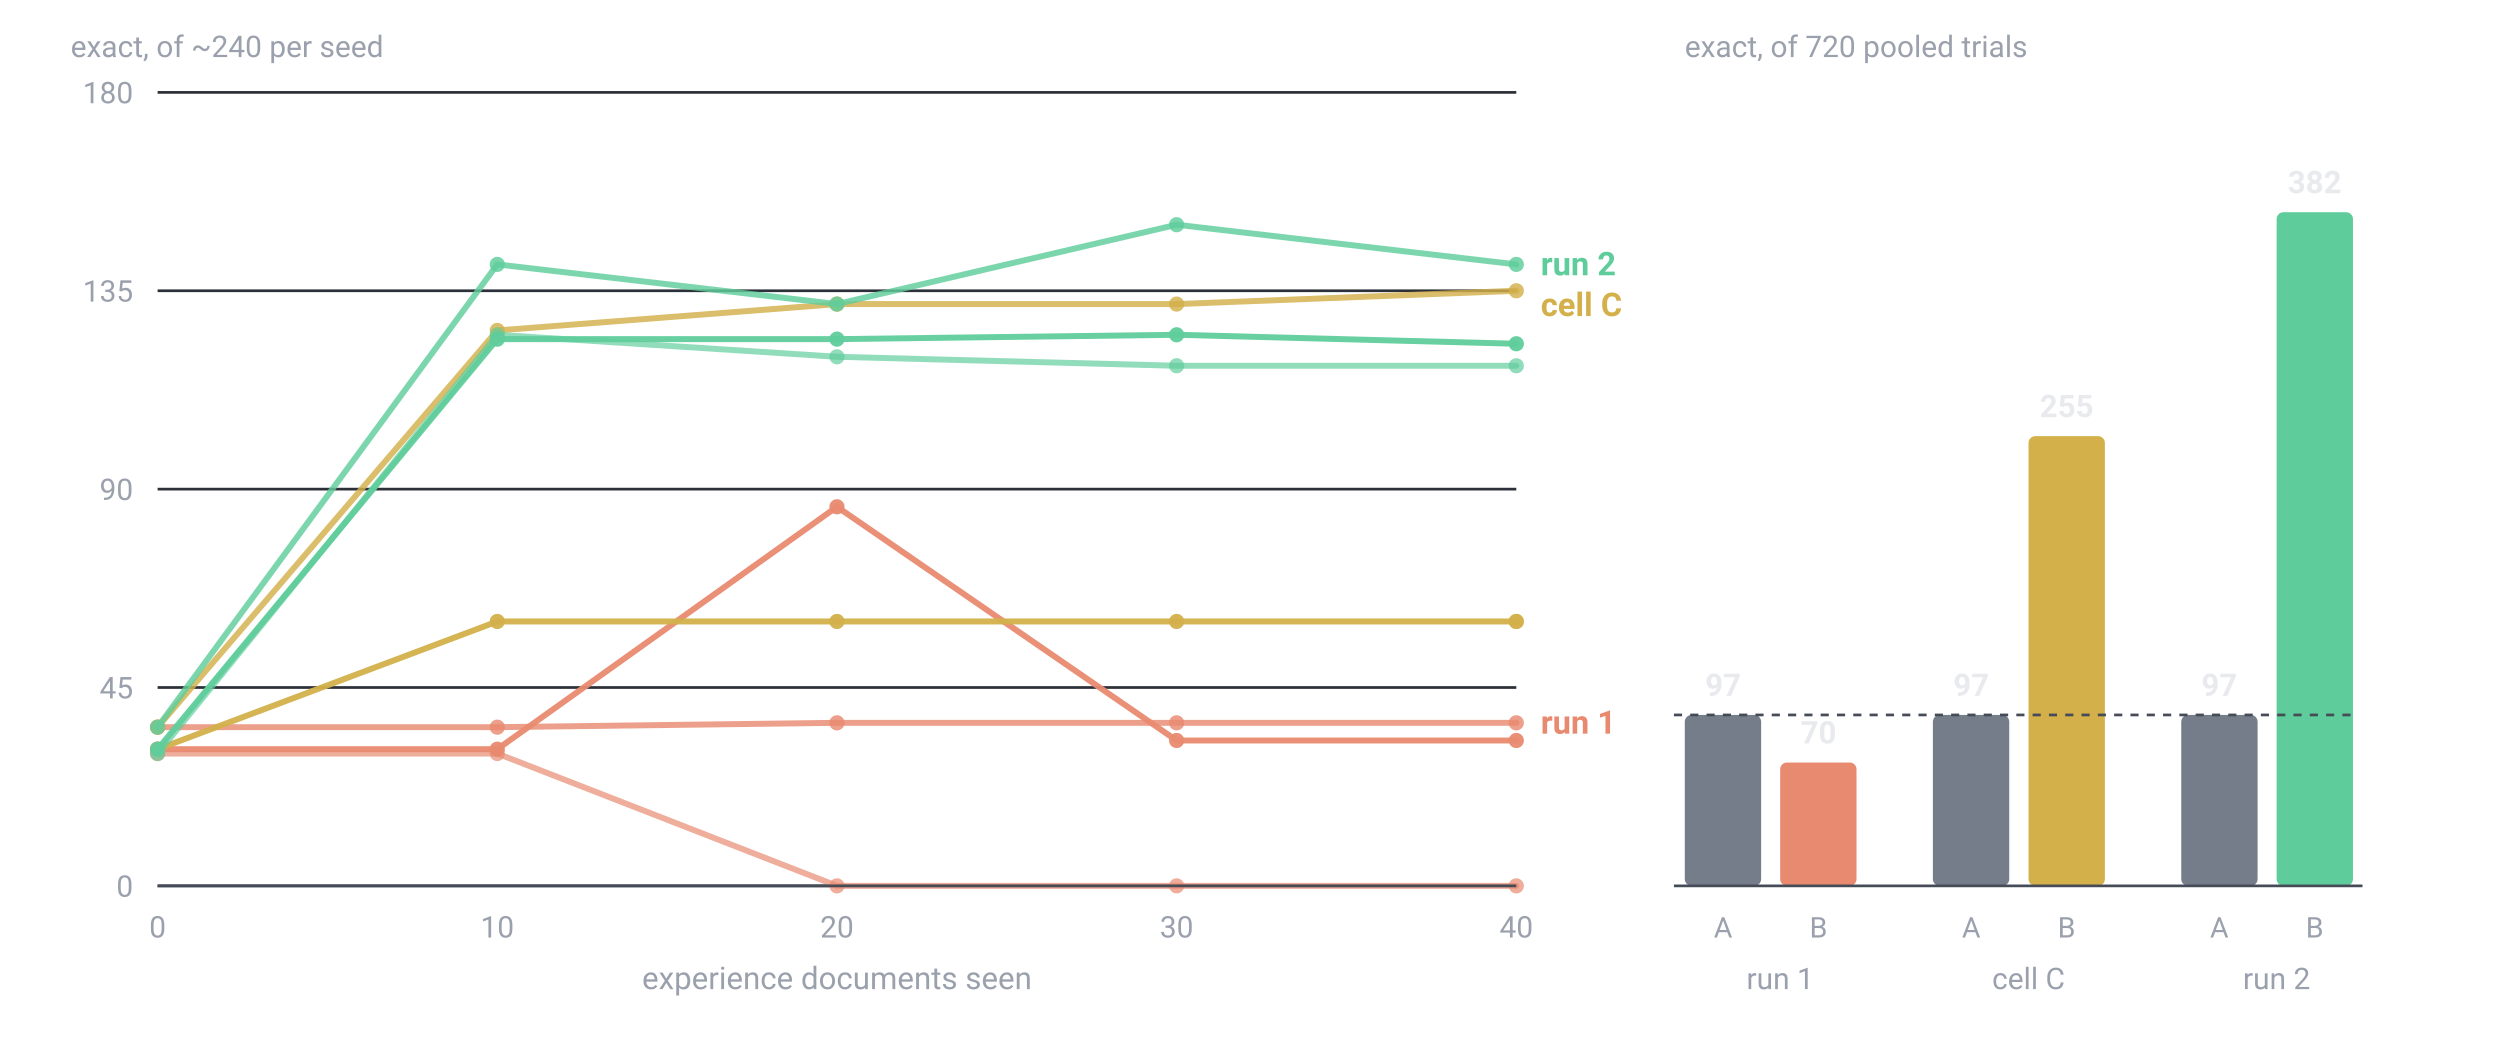
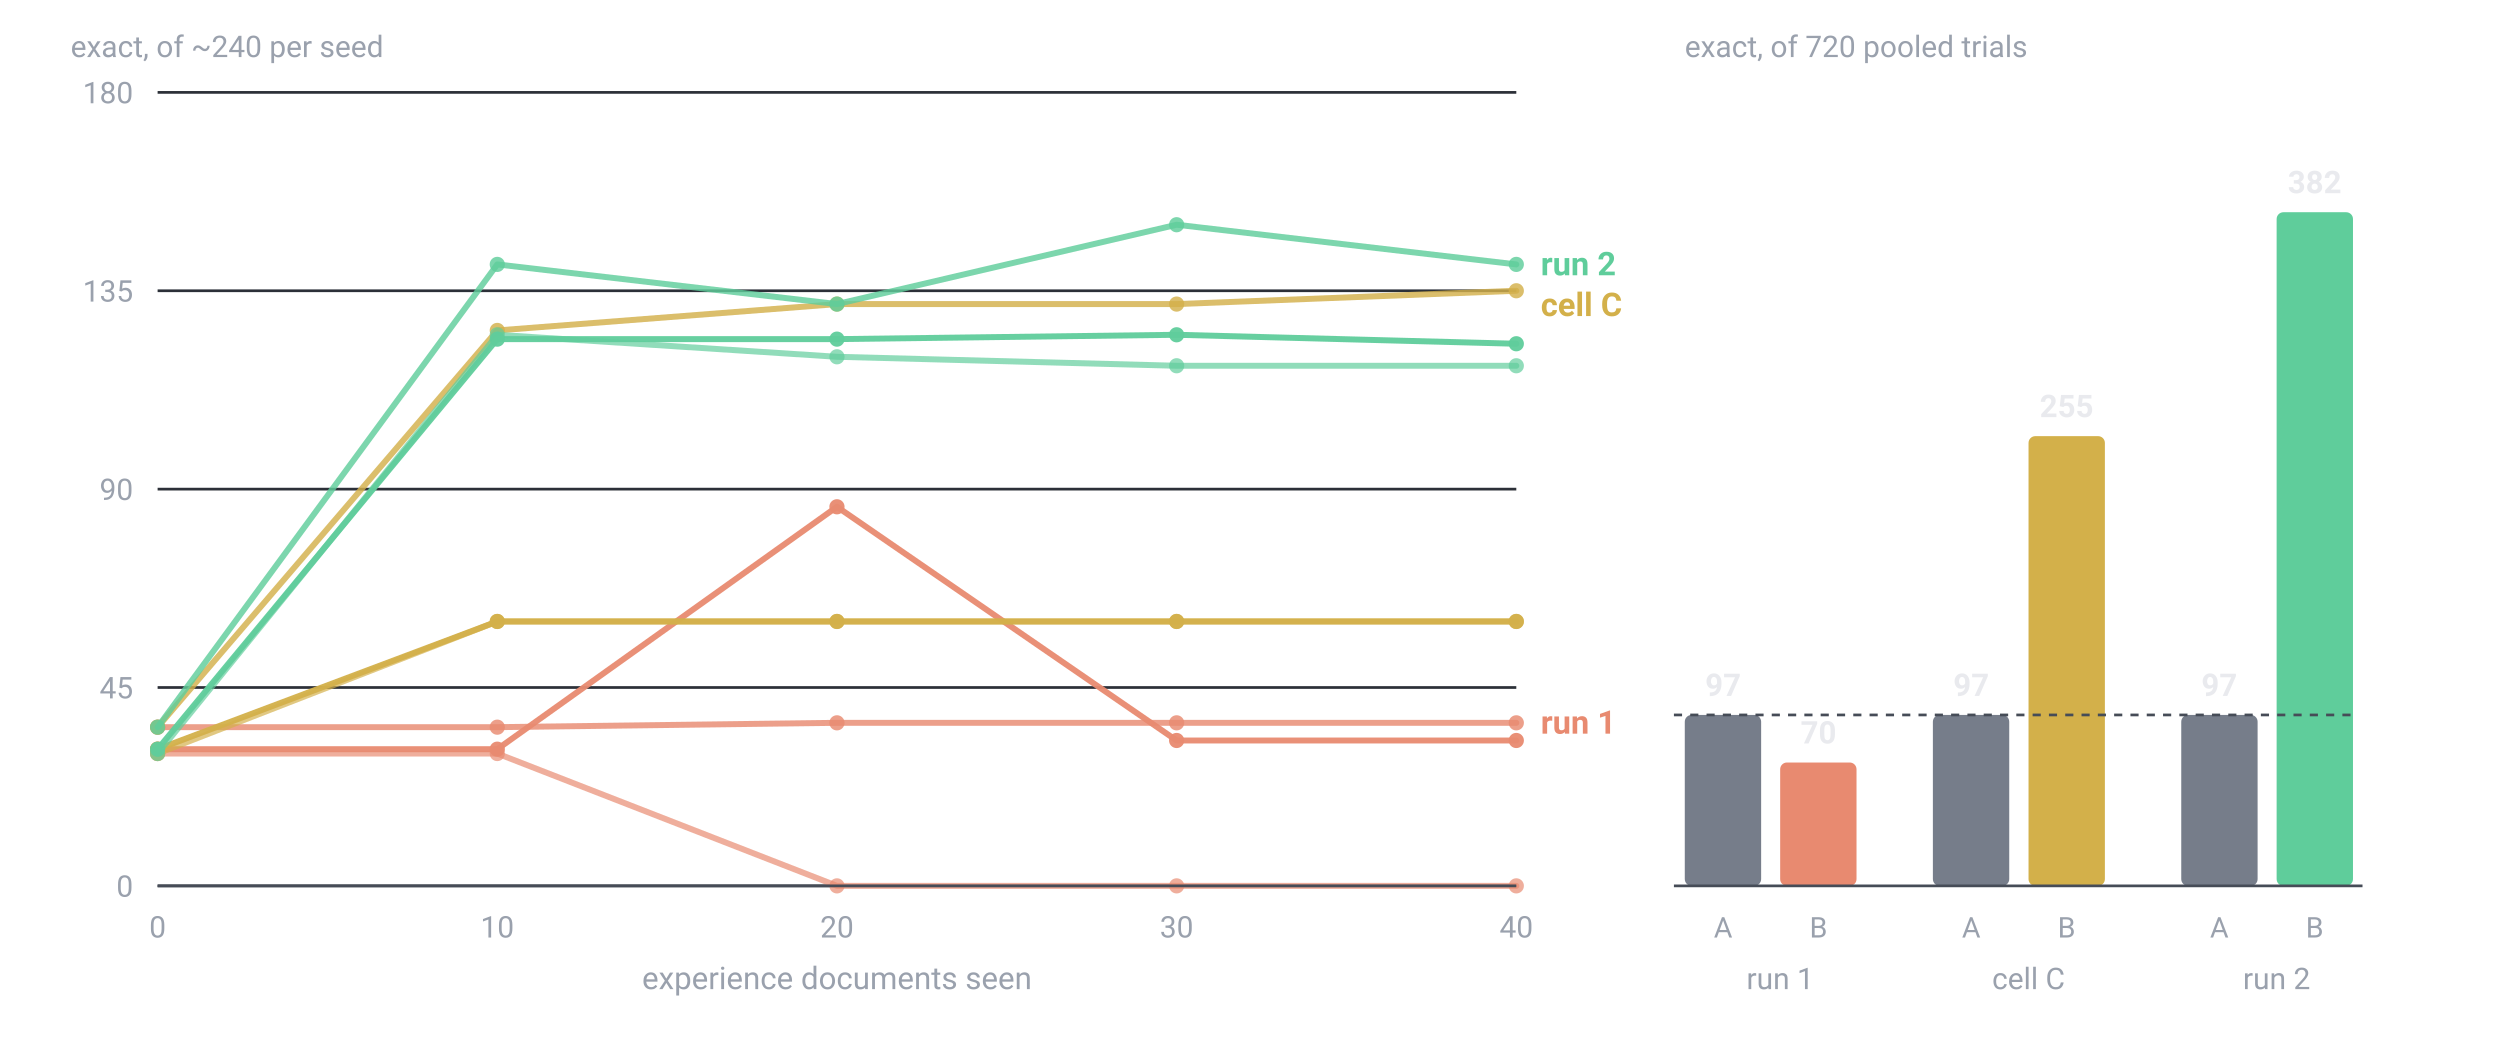
<svg xmlns="http://www.w3.org/2000/svg" viewBox="0 0 920 384" width="920" height="384" font-family="ui-sans-serif,-apple-system,Segoe UI,Roboto,sans-serif">
  <line x1="58" y1="326.0" x2="558" y2="326.0" stroke="#2c3038" stroke-width="1" />
  <text x="49" y="330.0" text-anchor="end" font-size="11" fill="#9aa1ad">0</text>
  <line x1="58" y1="253.0" x2="558" y2="253.0" stroke="#2c3038" stroke-width="1" />
  <text x="49" y="257.0" text-anchor="end" font-size="11" fill="#9aa1ad">45</text>
  <line x1="58" y1="180.0" x2="558" y2="180.0" stroke="#2c3038" stroke-width="1" />
  <text x="49" y="184.0" text-anchor="end" font-size="11" fill="#9aa1ad">90</text>
  <line x1="58" y1="107.0" x2="558" y2="107.0" stroke="#2c3038" stroke-width="1" />
  <text x="49" y="111.0" text-anchor="end" font-size="11" fill="#9aa1ad">135</text>
  <line x1="58" y1="34.0" x2="558" y2="34.0" stroke="#2c3038" stroke-width="1" />
  <text x="49" y="38.0" text-anchor="end" font-size="11" fill="#9aa1ad">180</text>
  <text x="26" y="21" font-size="11" fill="#9aa1ad">exact, of ~240 per seed</text>
  <text x="58.0" y="345" text-anchor="middle" font-size="11" fill="#9aa1ad">0</text>
  <text x="183.0" y="345" text-anchor="middle" font-size="11" fill="#9aa1ad">10</text>
  <text x="308.0" y="345" text-anchor="middle" font-size="11" fill="#9aa1ad">20</text>
  <text x="433.0" y="345" text-anchor="middle" font-size="11" fill="#9aa1ad">30</text>
  <text x="558.0" y="345" text-anchor="middle" font-size="11" fill="#9aa1ad">40</text>
  <text x="308" y="364" text-anchor="middle" font-size="11.5" fill="#9aa1ad">experience documents seen</text>
  <path d="M58.0,275.7 L183.0,275.7 L308.0,186.5 L433.0,272.5 L558.0,272.5" fill="none" stroke="#e88a70" stroke-width="2.2" stroke-linejoin="round" stroke-linecap="round" opacity="0.95" />
  <circle cx="58.0" cy="275.7" r="2.8" fill="#e88a70" opacity="0.95" />
  <circle cx="183.0" cy="275.7" r="2.8" fill="#e88a70" opacity="0.95" />
  <circle cx="308.0" cy="186.5" r="2.8" fill="#e88a70" opacity="0.95" />
  <circle cx="433.0" cy="272.5" r="2.8" fill="#e88a70" opacity="0.95" />
  <circle cx="558.0" cy="272.5" r="2.8" fill="#e88a70" opacity="0.95" />
  <path d="M58.0,267.6 L183.0,267.6 L308.0,266.0 L433.0,266.0 L558.0,266.0" fill="none" stroke="#e88a70" stroke-width="2.2" stroke-linejoin="round" stroke-linecap="round" opacity="0.82" />
  <circle cx="58.0" cy="267.6" r="2.8" fill="#e88a70" opacity="0.82" />
  <circle cx="183.0" cy="267.6" r="2.8" fill="#e88a70" opacity="0.82" />
  <circle cx="308.0" cy="266.0" r="2.8" fill="#e88a70" opacity="0.82" />
  <circle cx="433.0" cy="266.0" r="2.8" fill="#e88a70" opacity="0.82" />
  <circle cx="558.0" cy="266.0" r="2.8" fill="#e88a70" opacity="0.82" />
  <path d="M58.0,277.3 L183.0,277.3 L308.0,326.0 L433.0,326.0 L558.0,326.0" fill="none" stroke="#e88a70" stroke-width="2.2" stroke-linejoin="round" stroke-linecap="round" opacity="0.69" />
  <circle cx="58.0" cy="277.3" r="2.8" fill="#e88a70" opacity="0.69" />
  <circle cx="183.0" cy="277.3" r="2.8" fill="#e88a70" opacity="0.69" />
  <circle cx="308.0" cy="326.0" r="2.8" fill="#e88a70" opacity="0.69" />
  <circle cx="433.0" cy="326.0" r="2.8" fill="#e88a70" opacity="0.69" />
  <circle cx="558.0" cy="326.0" r="2.8" fill="#e88a70" opacity="0.69" />
  <path d="M58.0,275.7 L183.0,228.7 L308.0,228.7 L433.0,228.7 L558.0,228.7" fill="none" stroke="#d3b04a" stroke-width="2.2" stroke-linejoin="round" stroke-linecap="round" opacity="0.95" />
  <circle cx="58.0" cy="275.7" r="2.8" fill="#d3b04a" opacity="0.95" />
  <circle cx="183.0" cy="228.7" r="2.8" fill="#d3b04a" opacity="0.95" />
  <circle cx="308.0" cy="228.7" r="2.8" fill="#d3b04a" opacity="0.95" />
  <circle cx="433.0" cy="228.7" r="2.8" fill="#d3b04a" opacity="0.95" />
  <circle cx="558.0" cy="228.7" r="2.8" fill="#d3b04a" opacity="0.95" />
  <path d="M58.0,267.6 L183.0,121.6 L308.0,111.9 L433.0,111.9 L558.0,107.0" fill="none" stroke="#d3b04a" stroke-width="2.2" stroke-linejoin="round" stroke-linecap="round" opacity="0.82" />
  <circle cx="58.0" cy="267.6" r="2.8" fill="#d3b04a" opacity="0.82" />
  <circle cx="183.0" cy="121.6" r="2.8" fill="#d3b04a" opacity="0.82" />
  <circle cx="308.0" cy="111.9" r="2.8" fill="#d3b04a" opacity="0.82" />
  <circle cx="433.0" cy="111.9" r="2.8" fill="#d3b04a" opacity="0.82" />
  <circle cx="558.0" cy="107.0" r="2.8" fill="#d3b04a" opacity="0.82" />
-   <path d="L558.0,228.7" fill="none" stroke="#d3b04a" stroke-width="2.2" stroke-linejoin="round" stroke-linecap="round" opacity="0.69" />
+   <path d="M58.0,277.3 L183.0,228.7 L308.0,228.7 L433.0,228.7 L558.0,228.7" fill="none" stroke="#d3b04a" stroke-width="2.2" stroke-linejoin="round" stroke-linecap="round" opacity="0.69" />
+   <circle cx="58.0" cy="277.3" r="2.8" fill="#d3b04a" opacity="0.69" />
+   <circle cx="183.0" cy="228.7" r="2.8" fill="#d3b04a" opacity="0.69" />
+   <circle cx="308.0" cy="228.7" r="2.8" fill="#d3b04a" opacity="0.69" />
+   <circle cx="433.0" cy="228.7" r="2.8" fill="#d3b04a" opacity="0.69" />
  <circle cx="558.0" cy="228.7" r="2.8" fill="#d3b04a" opacity="0.69" />
  <path d="M58.0,275.7 L183.0,124.8 L308.0,124.8 L433.0,123.2 L558.0,126.5" fill="none" stroke="#5fcd9b" stroke-width="2.2" stroke-linejoin="round" stroke-linecap="round" opacity="0.95" />
  <circle cx="58.0" cy="275.7" r="2.8" fill="#5fcd9b" opacity="0.95" />
  <circle cx="183.0" cy="124.8" r="2.8" fill="#5fcd9b" opacity="0.95" />
  <circle cx="308.0" cy="124.8" r="2.8" fill="#5fcd9b" opacity="0.95" />
  <circle cx="433.0" cy="123.2" r="2.8" fill="#5fcd9b" opacity="0.95" />
  <circle cx="558.0" cy="126.5" r="2.8" fill="#5fcd9b" opacity="0.95" />
  <path d="M58.0,267.6 L183.0,97.3 L308.0,111.9 L433.0,82.7 L558.0,97.3" fill="none" stroke="#5fcd9b" stroke-width="2.2" stroke-linejoin="round" stroke-linecap="round" opacity="0.82" />
  <circle cx="58.0" cy="267.6" r="2.8" fill="#5fcd9b" opacity="0.82" />
  <circle cx="183.0" cy="97.3" r="2.8" fill="#5fcd9b" opacity="0.82" />
  <circle cx="308.0" cy="111.9" r="2.8" fill="#5fcd9b" opacity="0.82" />
  <circle cx="433.0" cy="82.7" r="2.8" fill="#5fcd9b" opacity="0.82" />
  <circle cx="558.0" cy="97.3" r="2.8" fill="#5fcd9b" opacity="0.82" />
  <path d="M58.0,277.3 L183.0,123.2 L308.0,131.3 L433.0,134.6 L558.0,134.6" fill="none" stroke="#5fcd9b" stroke-width="2.2" stroke-linejoin="round" stroke-linecap="round" opacity="0.69" />
  <circle cx="58.0" cy="277.3" r="2.8" fill="#5fcd9b" opacity="0.69" />
  <circle cx="183.0" cy="123.2" r="2.8" fill="#5fcd9b" opacity="0.69" />
  <circle cx="308.0" cy="131.3" r="2.8" fill="#5fcd9b" opacity="0.69" />
  <circle cx="433.0" cy="134.6" r="2.8" fill="#5fcd9b" opacity="0.69" />
  <circle cx="558.0" cy="134.6" r="2.8" fill="#5fcd9b" opacity="0.69" />
  <text x="567.0" y="101.3" font-size="12" font-weight="600" fill="#5fcd9b">run 2</text>
  <text x="567.0" y="116.3" font-size="12" font-weight="600" fill="#d3b04a">cell C</text>
  <text x="567.0" y="270.0" font-size="12" font-weight="600" fill="#e88a70">run 1</text>
  <text x="620" y="21" font-size="11" fill="#9aa1ad">exact, of 720 pooled trials</text>
  <rect x="620.0" y="263.1" width="28.1" height="62.9" rx="2.5" fill="#767d8a" />
  <text x="634.1" y="256.1" text-anchor="middle" font-size="11.5" font-weight="600" fill="#e9eaee">97</text>
  <text x="634.1" y="345" text-anchor="middle" font-size="10.5" fill="#9aa1ad">A</text>
  <rect x="655.1" y="280.6" width="28.1" height="45.4" rx="2.5" fill="#e88a70" />
  <text x="669.2" y="273.6" text-anchor="middle" font-size="11.5" font-weight="600" fill="#e9eaee">70</text>
  <text x="669.2" y="345" text-anchor="middle" font-size="10.5" fill="#9aa1ad">B</text>
  <text x="655.1" y="364" text-anchor="middle" font-size="11" fill="#9aa1ad">run 1</text>
  <rect x="711.3" y="263.1" width="28.1" height="62.9" rx="2.5" fill="#767d8a" />
  <text x="725.4" y="256.1" text-anchor="middle" font-size="11.5" font-weight="600" fill="#e9eaee">97</text>
  <text x="725.4" y="345" text-anchor="middle" font-size="10.5" fill="#9aa1ad">A</text>
  <rect x="746.5" y="160.5" width="28.1" height="165.5" rx="2.5" fill="#d3b04a" />
  <text x="760.5" y="153.5" text-anchor="middle" font-size="11.5" font-weight="600" fill="#e9eaee">255</text>
  <text x="760.5" y="345" text-anchor="middle" font-size="10.5" fill="#9aa1ad">B</text>
  <text x="746.5" y="364" text-anchor="middle" font-size="11" fill="#9aa1ad">cell C</text>
  <rect x="802.7" y="263.1" width="28.1" height="62.9" rx="2.5" fill="#767d8a" />
  <text x="816.7" y="256.1" text-anchor="middle" font-size="11.5" font-weight="600" fill="#e9eaee">97</text>
  <text x="816.7" y="345" text-anchor="middle" font-size="10.5" fill="#9aa1ad">A</text>
  <rect x="837.8" y="78.1" width="28.1" height="247.9" rx="2.5" fill="#5fcd9b" />
  <text x="851.8" y="71.1" text-anchor="middle" font-size="11.5" font-weight="600" fill="#e9eaee">382</text>
  <text x="851.8" y="345" text-anchor="middle" font-size="10.5" fill="#9aa1ad">B</text>
  <text x="837.8" y="364" text-anchor="middle" font-size="11" fill="#9aa1ad">run 2</text>
  <line x1="616.0" y1="263.1" x2="865.9" y2="263.1" stroke="#464c57" stroke-width="1" stroke-dasharray="3 3" />
  <line x1="58" y1="326" x2="558" y2="326" stroke="#464c57" stroke-width="1" />
  <line x1="616.0" y1="326" x2="869.4" y2="326" stroke="#464c57" stroke-width="1" />
</svg>
